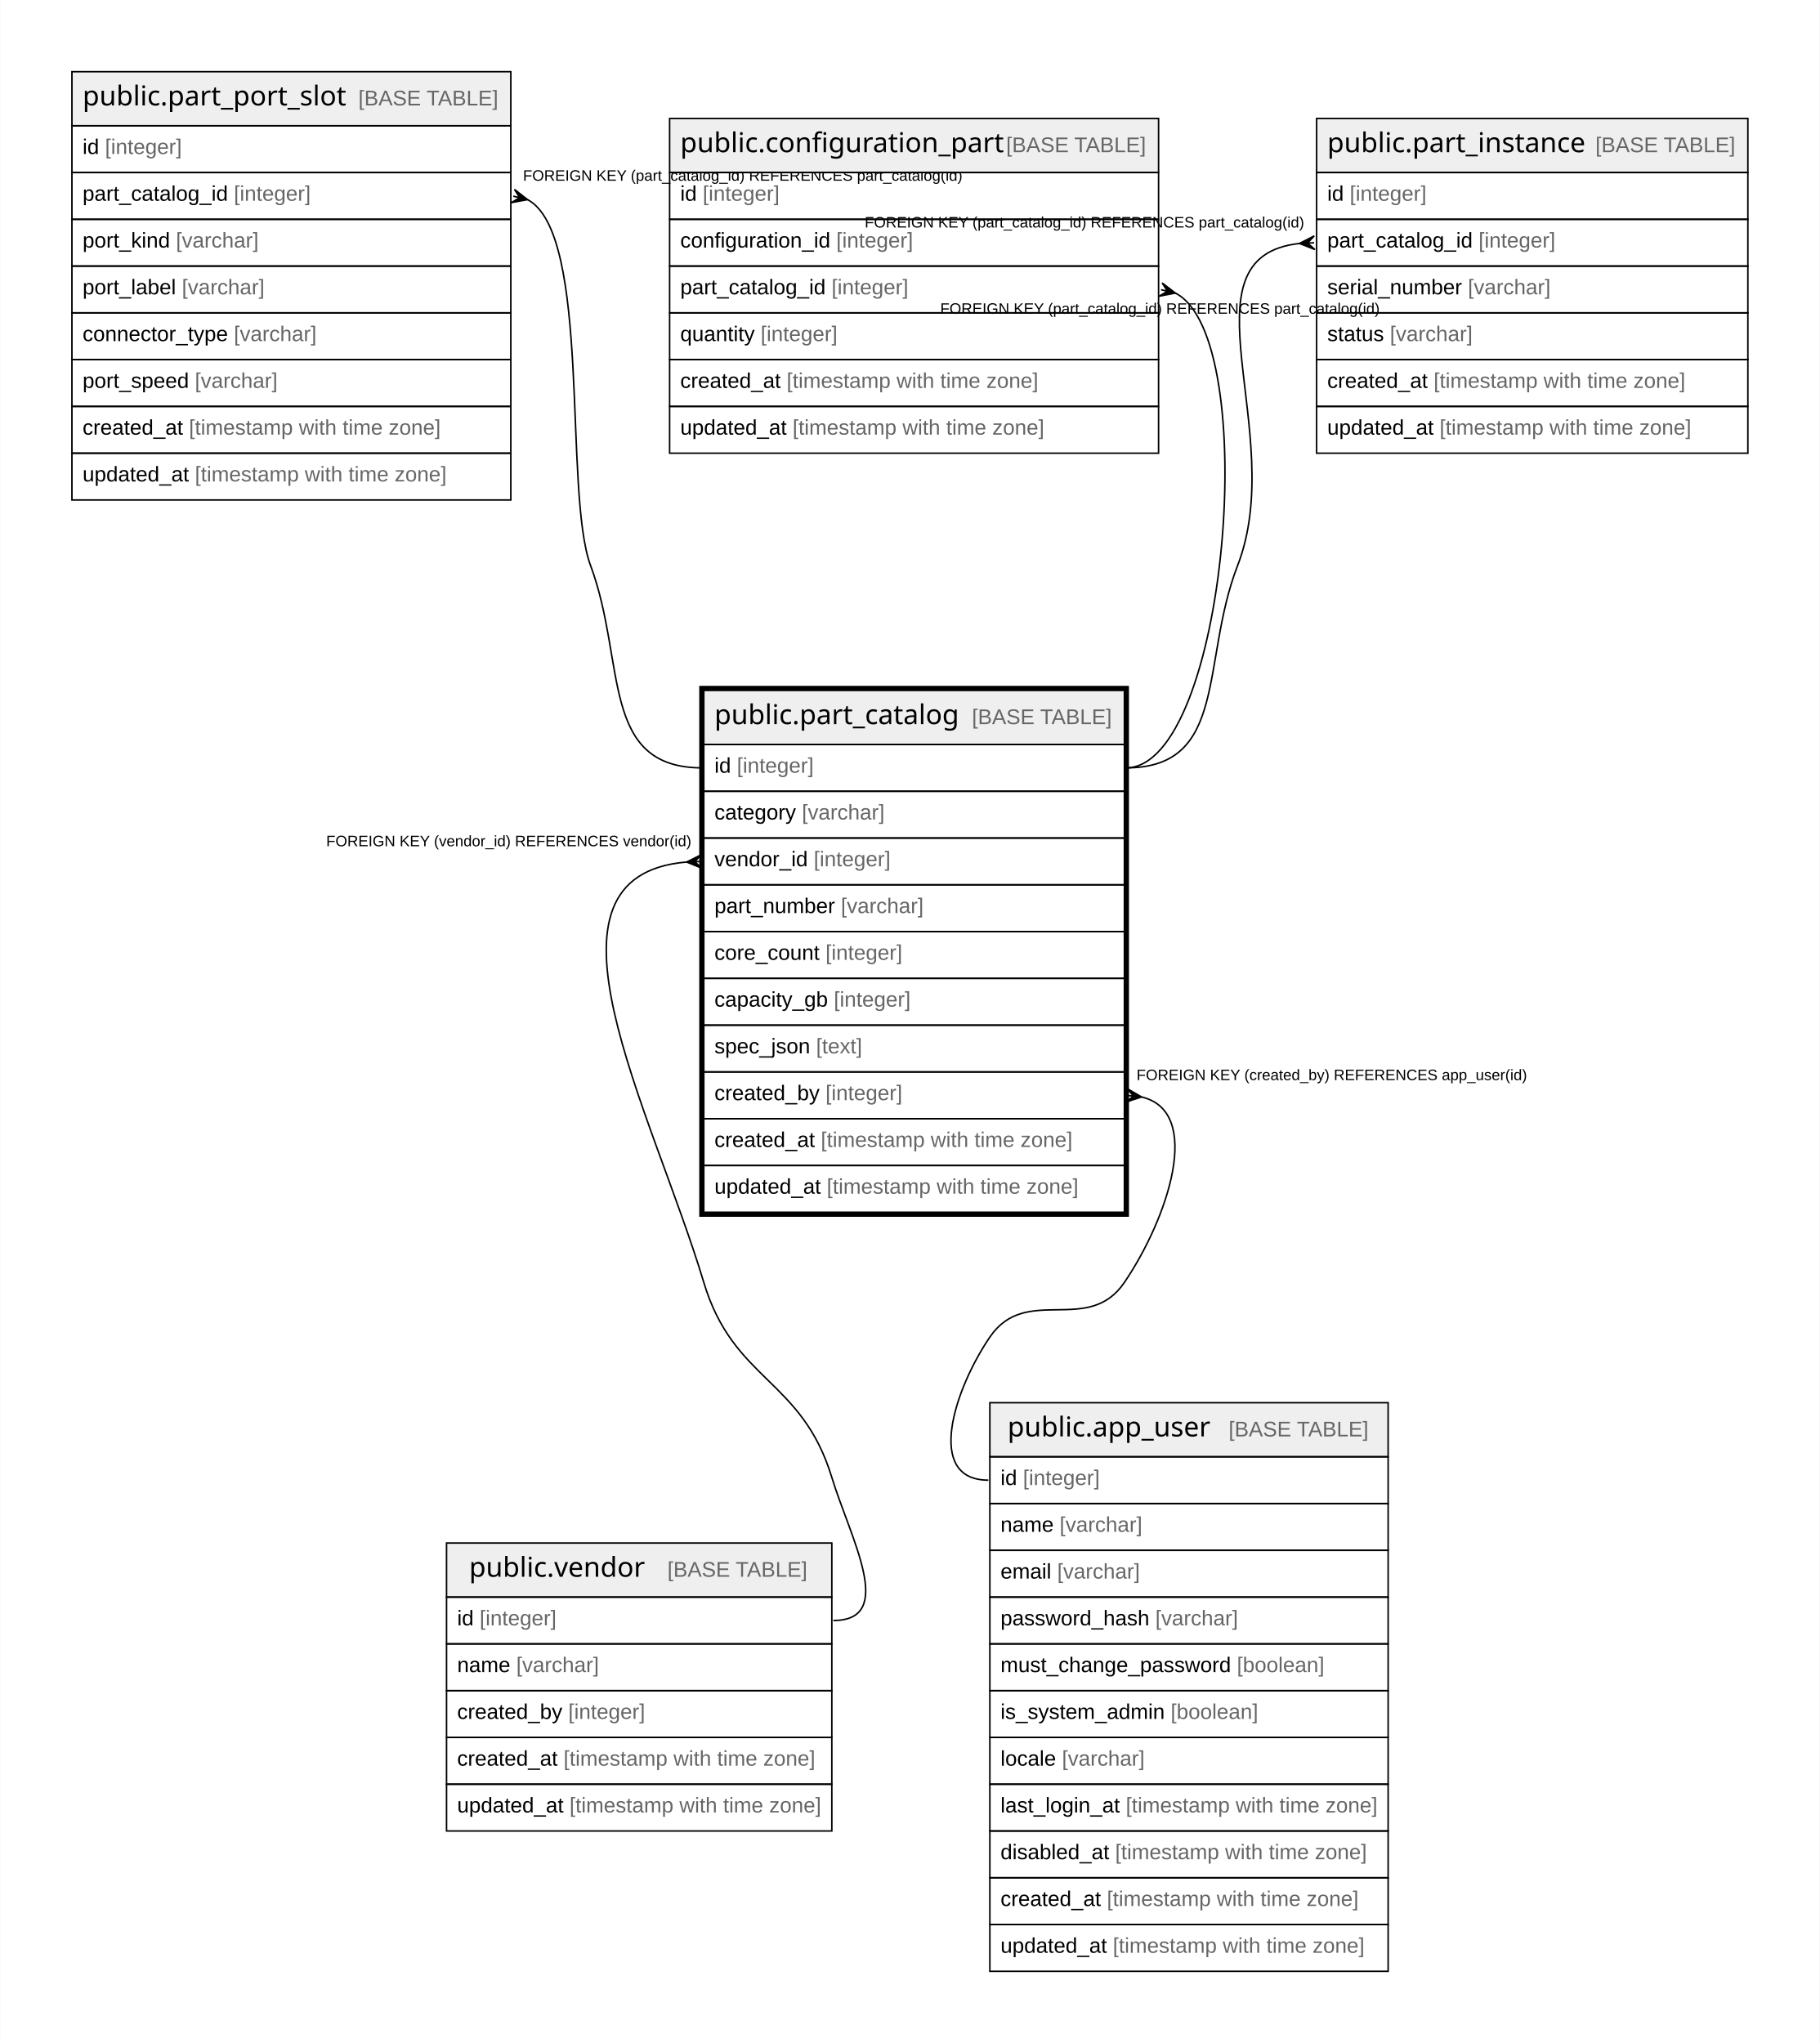
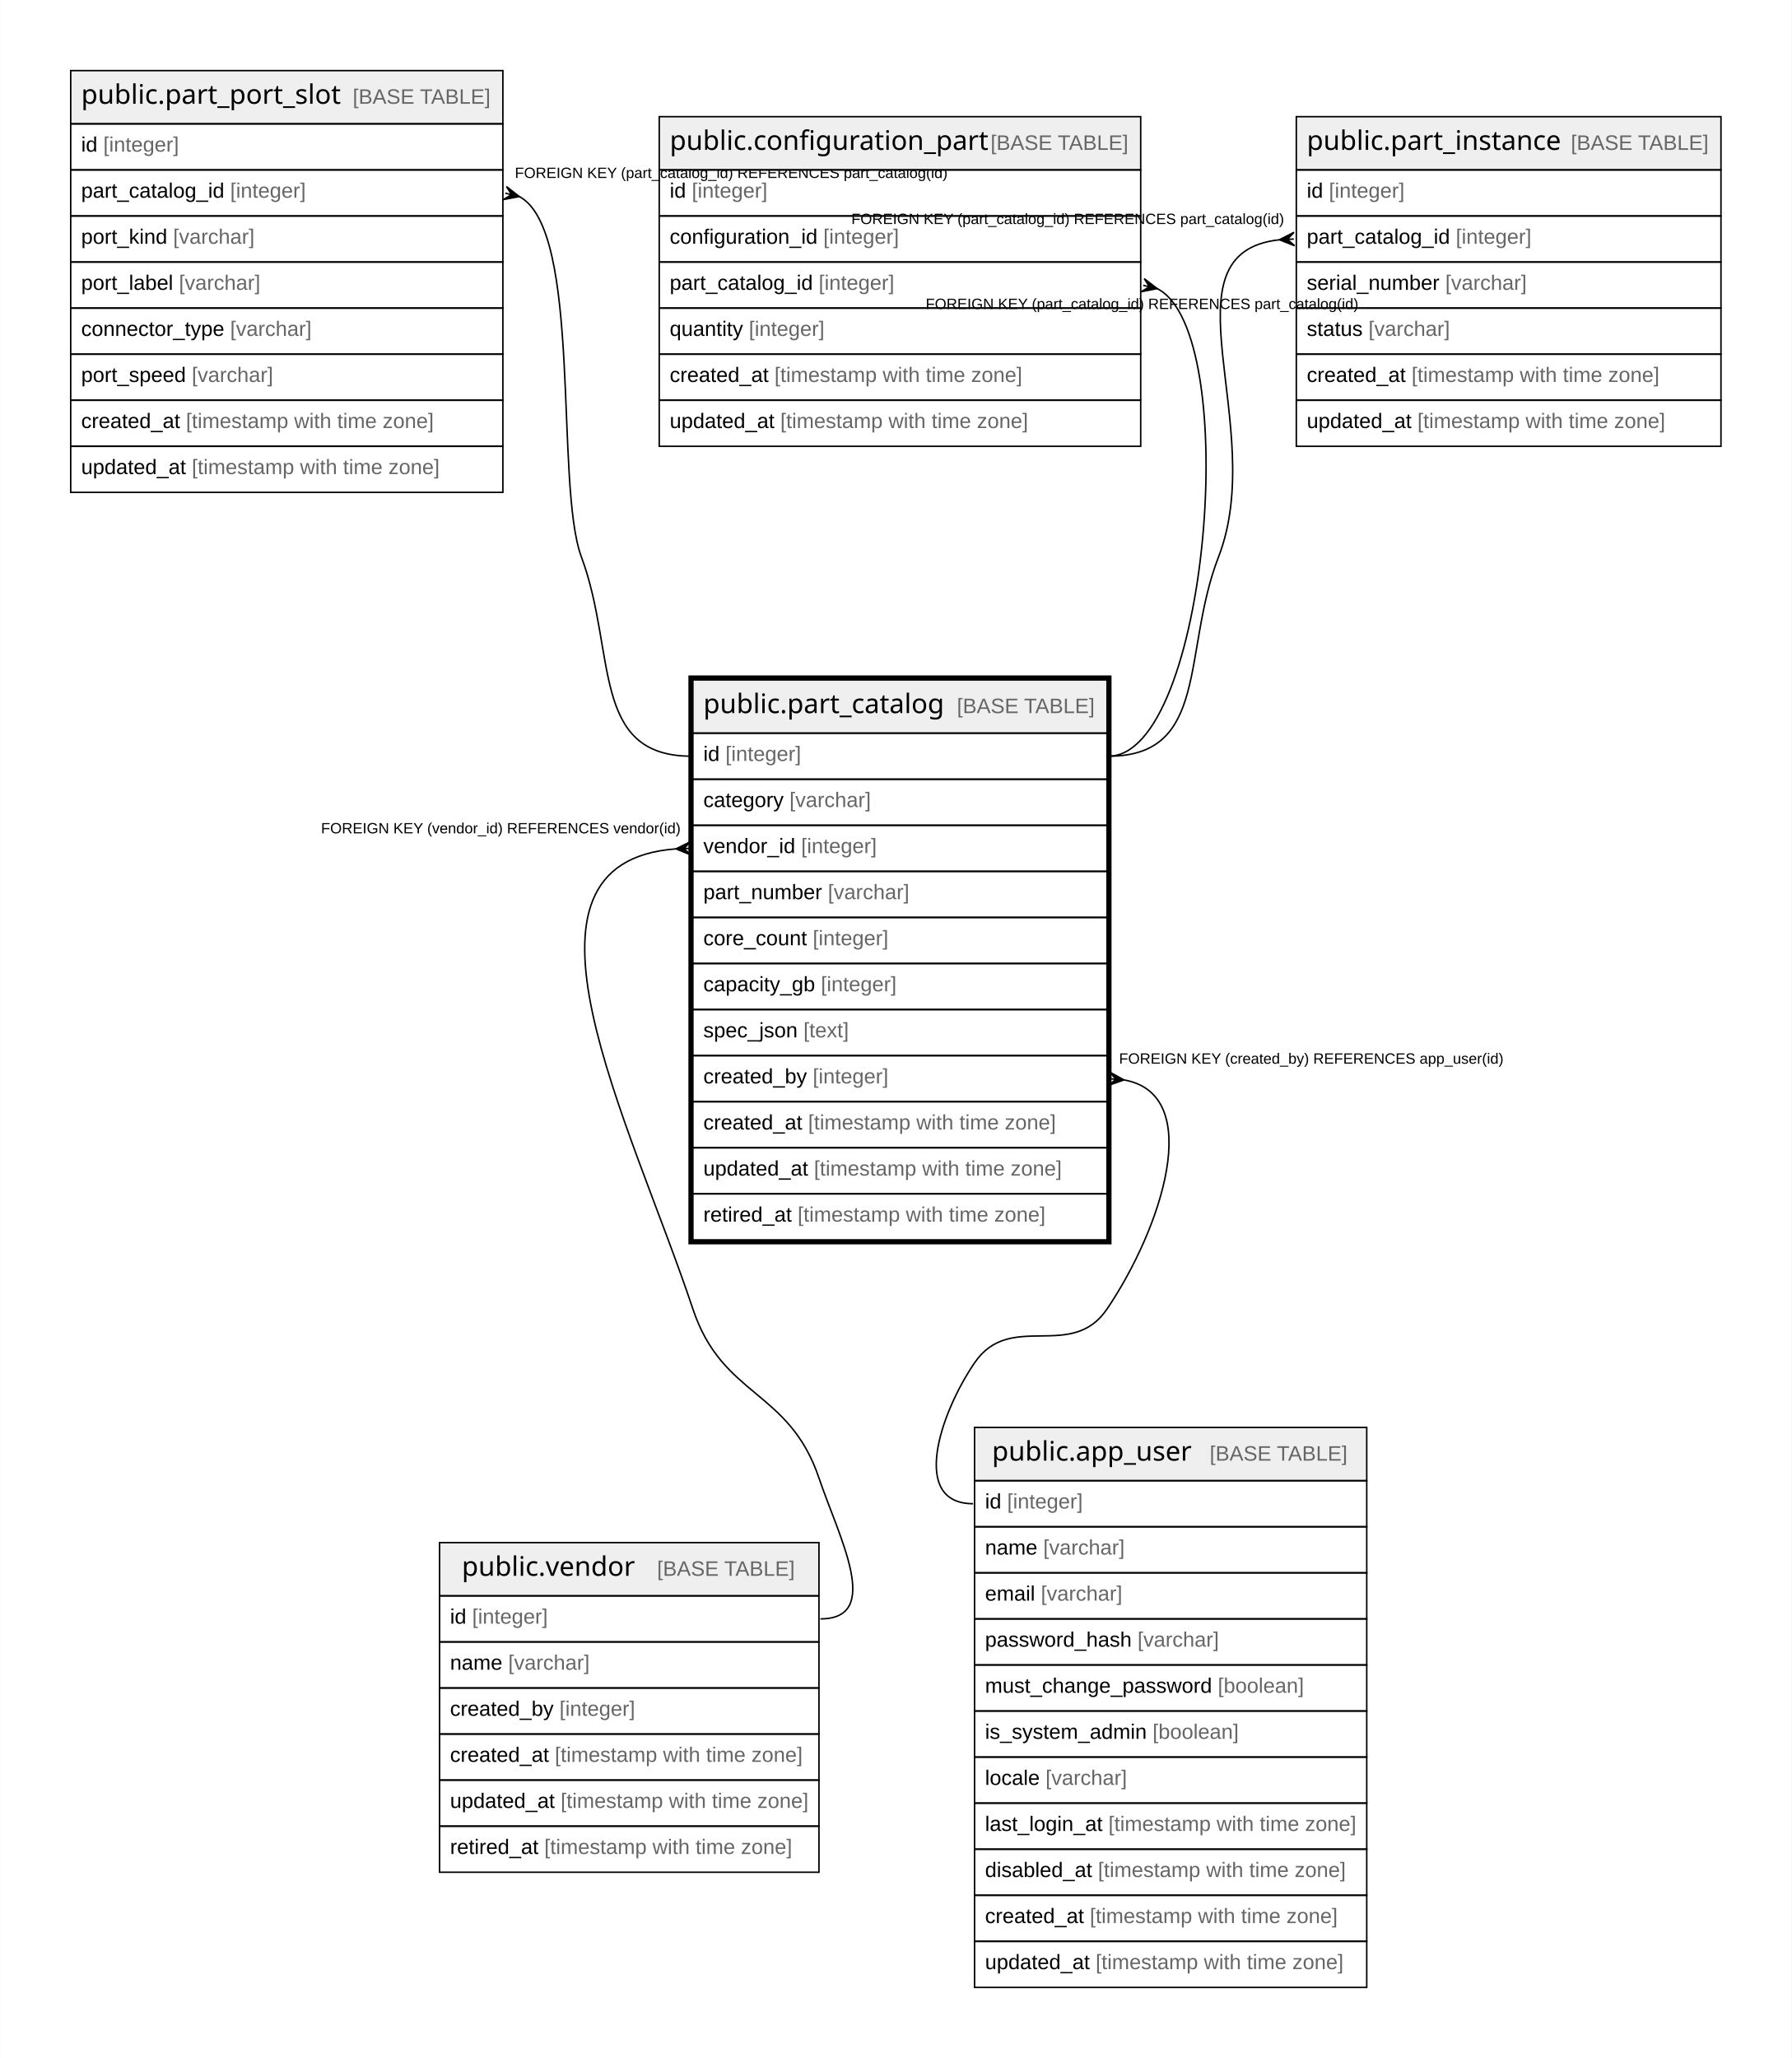
- <svg xmlns="http://www.w3.org/2000/svg" width="1198pt" height="1345pt" viewBox="0.00 0.00 1197.85 1345.20">
-   <g id="graph0" class="graph" transform="scale(1 1) rotate(0) translate(4 1341.2)">
-     <polygon fill="white" stroke="none" points="-4,4 -4,-1341.2 1193.85,-1341.2 1193.85,4 -4,4" />
+ <svg xmlns="http://www.w3.org/2000/svg" width="1198pt" height="1376pt" viewBox="0.00 0.00 1197.85 1376.00">
+   <g id="graph0" class="graph" transform="scale(1 1) rotate(0) translate(4 1372)">
+     <polygon fill="white" stroke="none" points="-4,4 -4,-1372 1193.85,-1372 1193.85,4 -4,4" />
    <g id="node1" class="node">
-       <polygon fill="#efefef" stroke="none" points="459.22,-851 459.22,-886.6 736.15,-886.6 736.15,-851 459.22,-851" />
-       <polygon fill="none" stroke="black" points="459.22,-851 459.22,-886.6 736.15,-886.6 736.15,-851 459.22,-851" />
-       <text text-anchor="start" x="466.22" y="-864.4" font-family="Arial Bold" font-size="18.00">public.part_catalog</text>
-       <text text-anchor="start" x="604.66" y="-864.4" font-family="Arial" font-size="14.00">    </text>
-       <text text-anchor="start" x="635.78" y="-864.4" font-family="Arial" font-size="14.00" fill="#666666">[BASE TABLE]</text>
+       <polygon fill="#efefef" stroke="none" points="459.22,-881.8 459.22,-917.4 736.15,-917.4 736.15,-881.8 459.22,-881.8" />
+       <polygon fill="none" stroke="black" points="459.22,-881.8 459.22,-917.4 736.15,-917.4 736.15,-881.8 459.22,-881.8" />
+       <text text-anchor="start" x="466.22" y="-895.2" font-family="Arial Bold" font-size="18.00">public.part_catalog</text>
+       <text text-anchor="start" x="604.66" y="-895.2" font-family="Arial" font-size="14.00">    </text>
+       <text text-anchor="start" x="635.78" y="-895.2" font-family="Arial" font-size="14.00" fill="#666666">[BASE TABLE]</text>
+       <polygon fill="none" stroke="black" points="459.22,-851 459.22,-881.8 736.15,-881.8 736.15,-851 459.22,-851" />
+       <text text-anchor="start" x="466.22" y="-863.2" font-family="Arial" font-size="14.00">id </text>
+       <text text-anchor="start" x="481" y="-863.2" font-family="Arial" font-size="14.00" fill="#666666">[integer]</text>
      <polygon fill="none" stroke="black" points="459.22,-820.2 459.22,-851 736.15,-851 736.15,-820.2 459.22,-820.2" />
-       <text text-anchor="start" x="466.22" y="-832.4" font-family="Arial" font-size="14.00">id </text>
-       <text text-anchor="start" x="481" y="-832.4" font-family="Arial" font-size="14.00" fill="#666666">[integer]</text>
+       <text text-anchor="start" x="466.22" y="-832.4" font-family="Arial" font-size="14.00">category </text>
+       <text text-anchor="start" x="523.8" y="-832.4" font-family="Arial" font-size="14.00" fill="#666666">[varchar]</text>
      <polygon fill="none" stroke="black" points="459.22,-789.4 459.22,-820.2 736.15,-820.2 736.15,-789.4 459.22,-789.4" />
-       <text text-anchor="start" x="466.22" y="-801.6" font-family="Arial" font-size="14.00">category </text>
-       <text text-anchor="start" x="523.8" y="-801.6" font-family="Arial" font-size="14.00" fill="#666666">[varchar]</text>
+       <text text-anchor="start" x="466.22" y="-801.6" font-family="Arial" font-size="14.00">vendor_id </text>
+       <text text-anchor="start" x="531.6" y="-801.6" font-family="Arial" font-size="14.00" fill="#666666">[integer]</text>
      <polygon fill="none" stroke="black" points="459.22,-758.6 459.22,-789.4 736.15,-789.4 736.15,-758.6 459.22,-758.6" />
-       <text text-anchor="start" x="466.22" y="-770.8" font-family="Arial" font-size="14.00">vendor_id </text>
-       <text text-anchor="start" x="531.6" y="-770.8" font-family="Arial" font-size="14.00" fill="#666666">[integer]</text>
+       <text text-anchor="start" x="466.22" y="-770.8" font-family="Arial" font-size="14.00">part_number </text>
+       <text text-anchor="start" x="549.48" y="-770.8" font-family="Arial" font-size="14.00" fill="#666666">[varchar]</text>
      <polygon fill="none" stroke="black" points="459.22,-727.8 459.22,-758.6 736.15,-758.6 736.15,-727.8 459.22,-727.8" />
-       <text text-anchor="start" x="466.22" y="-740" font-family="Arial" font-size="14.00">part_number </text>
-       <text text-anchor="start" x="549.48" y="-740" font-family="Arial" font-size="14.00" fill="#666666">[varchar]</text>
+       <text text-anchor="start" x="466.22" y="-740" font-family="Arial" font-size="14.00">core_count </text>
+       <text text-anchor="start" x="539.37" y="-740" font-family="Arial" font-size="14.00" fill="#666666">[integer]</text>
      <polygon fill="none" stroke="black" points="459.22,-697 459.22,-727.8 736.15,-727.8 736.15,-697 459.22,-697" />
-       <text text-anchor="start" x="466.22" y="-709.2" font-family="Arial" font-size="14.00">core_count </text>
-       <text text-anchor="start" x="539.37" y="-709.2" font-family="Arial" font-size="14.00" fill="#666666">[integer]</text>
+       <text text-anchor="start" x="466.22" y="-709.2" font-family="Arial" font-size="14.00">capacity_gb </text>
+       <text text-anchor="start" x="544.82" y="-709.2" font-family="Arial" font-size="14.00" fill="#666666">[integer]</text>
      <polygon fill="none" stroke="black" points="459.22,-666.2 459.22,-697 736.15,-697 736.15,-666.2 459.22,-666.2" />
-       <text text-anchor="start" x="466.22" y="-678.4" font-family="Arial" font-size="14.00">capacity_gb </text>
-       <text text-anchor="start" x="544.82" y="-678.4" font-family="Arial" font-size="14.00" fill="#666666">[integer]</text>
+       <text text-anchor="start" x="466.22" y="-678.4" font-family="Arial" font-size="14.00">spec_json </text>
+       <text text-anchor="start" x="533.15" y="-678.4" font-family="Arial" font-size="14.00" fill="#666666">[text]</text>
      <polygon fill="none" stroke="black" points="459.22,-635.4 459.22,-666.2 736.15,-666.2 736.15,-635.4 459.22,-635.4" />
-       <text text-anchor="start" x="466.22" y="-647.6" font-family="Arial" font-size="14.00">spec_json </text>
-       <text text-anchor="start" x="533.15" y="-647.6" font-family="Arial" font-size="14.00" fill="#666666">[text]</text>
+       <text text-anchor="start" x="466.22" y="-647.6" font-family="Arial" font-size="14.00">created_by </text>
+       <text text-anchor="start" x="539.37" y="-647.6" font-family="Arial" font-size="14.00" fill="#666666">[integer]</text>
      <polygon fill="none" stroke="black" points="459.22,-604.6 459.22,-635.4 736.15,-635.4 736.15,-604.6 459.22,-604.6" />
-       <text text-anchor="start" x="466.22" y="-616.8" font-family="Arial" font-size="14.00">created_by </text>
-       <text text-anchor="start" x="539.37" y="-616.8" font-family="Arial" font-size="14.00" fill="#666666">[integer]</text>
+       <text text-anchor="start" x="466.22" y="-616.8" font-family="Arial" font-size="14.00">created_at </text>
+       <text text-anchor="start" x="536.26" y="-616.8" font-family="Arial" font-size="14.00" fill="#666666">[timestamp with time zone]</text>
      <polygon fill="none" stroke="black" points="459.22,-573.8 459.22,-604.6 736.15,-604.6 736.15,-573.8 459.22,-573.8" />
-       <text text-anchor="start" x="466.22" y="-586" font-family="Arial" font-size="14.00">created_at </text>
-       <text text-anchor="start" x="536.26" y="-586" font-family="Arial" font-size="14.00" fill="#666666">[timestamp with time zone]</text>
+       <text text-anchor="start" x="466.22" y="-586" font-family="Arial" font-size="14.00">updated_at </text>
+       <text text-anchor="start" x="540.17" y="-586" font-family="Arial" font-size="14.00" fill="#666666">[timestamp with time zone]</text>
      <polygon fill="none" stroke="black" points="459.22,-543 459.22,-573.8 736.15,-573.8 736.15,-543 459.22,-543" />
-       <text text-anchor="start" x="466.22" y="-555.2" font-family="Arial" font-size="14.00">updated_at </text>
-       <text text-anchor="start" x="540.17" y="-555.2" font-family="Arial" font-size="14.00" fill="#666666">[timestamp with time zone]</text>
-       <polygon fill="none" stroke="black" stroke-width="3" points="457.72,-541.5 457.72,-888.1 737.65,-888.1 737.65,-541.5 457.72,-541.5" />
+       <text text-anchor="start" x="466.22" y="-555.2" font-family="Arial" font-size="14.00">retired_at </text>
+       <text text-anchor="start" x="529.25" y="-555.2" font-family="Arial" font-size="14.00" fill="#666666">[timestamp with time zone]</text>
+       <polygon fill="none" stroke="black" stroke-width="3" points="457.72,-541.5 457.72,-918.9 737.65,-918.9 737.65,-541.5 457.72,-541.5" />
    </g>
    <g id="node5" class="node">
-       <polygon fill="#efefef" stroke="none" points="289.84,-289.6 289.84,-325.2 543.52,-325.2 543.52,-289.6 289.84,-289.6" />
-       <polygon fill="none" stroke="black" points="289.84,-289.6 289.84,-325.2 543.52,-325.2 543.52,-289.6 289.84,-289.6" />
-       <text text-anchor="start" x="304.7" y="-303" font-family="Arial Bold" font-size="18.00">public.vendor</text>
-       <text text-anchor="start" x="404.18" y="-303" font-family="Arial" font-size="14.00">    </text>
-       <text text-anchor="start" x="435.29" y="-303" font-family="Arial" font-size="14.00" fill="#666666">[BASE TABLE]</text>
-       <polygon fill="none" stroke="black" points="289.84,-258.8 289.84,-289.6 543.52,-289.6 543.52,-258.8 289.84,-258.8" />
-       <text text-anchor="start" x="296.84" y="-271" font-family="Arial" font-size="14.00">id </text>
-       <text text-anchor="start" x="311.63" y="-271" font-family="Arial" font-size="14.00" fill="#666666">[integer]</text>
-       <polygon fill="none" stroke="black" points="289.84,-228 289.84,-258.8 543.52,-258.8 543.52,-228 289.84,-228" />
-       <text text-anchor="start" x="296.84" y="-240.2" font-family="Arial" font-size="14.00">name </text>
-       <text text-anchor="start" x="335.75" y="-240.2" font-family="Arial" font-size="14.00" fill="#666666">[varchar]</text>
-       <polygon fill="none" stroke="black" points="289.84,-197.2 289.84,-228 543.52,-228 543.52,-197.2 289.84,-197.2" />
-       <text text-anchor="start" x="296.84" y="-209.4" font-family="Arial" font-size="14.00">created_by </text>
-       <text text-anchor="start" x="370" y="-209.4" font-family="Arial" font-size="14.00" fill="#666666">[integer]</text>
-       <polygon fill="none" stroke="black" points="289.84,-166.4 289.84,-197.2 543.52,-197.2 543.52,-166.4 289.84,-166.4" />
-       <text text-anchor="start" x="296.84" y="-178.6" font-family="Arial" font-size="14.00">created_at </text>
-       <text text-anchor="start" x="366.89" y="-178.6" font-family="Arial" font-size="14.00" fill="#666666">[timestamp with time zone]</text>
-       <polygon fill="none" stroke="black" points="289.84,-135.6 289.84,-166.4 543.52,-166.4 543.52,-135.6 289.84,-135.6" />
-       <text text-anchor="start" x="296.84" y="-147.8" font-family="Arial" font-size="14.00">updated_at </text>
-       <text text-anchor="start" x="370.8" y="-147.8" font-family="Arial" font-size="14.00" fill="#666666">[timestamp with time zone]</text>
+       <polygon fill="#efefef" stroke="none" points="289.84,-305 289.84,-340.6 543.52,-340.6 543.52,-305 289.84,-305" />
+       <polygon fill="none" stroke="black" points="289.84,-305 289.84,-340.6 543.52,-340.6 543.52,-305 289.84,-305" />
+       <text text-anchor="start" x="304.7" y="-318.4" font-family="Arial Bold" font-size="18.00">public.vendor</text>
+       <text text-anchor="start" x="404.18" y="-318.4" font-family="Arial" font-size="14.00">    </text>
+       <text text-anchor="start" x="435.29" y="-318.4" font-family="Arial" font-size="14.00" fill="#666666">[BASE TABLE]</text>
+       <polygon fill="none" stroke="black" points="289.84,-274.2 289.84,-305 543.52,-305 543.52,-274.2 289.84,-274.2" />
+       <text text-anchor="start" x="296.84" y="-286.4" font-family="Arial" font-size="14.00">id </text>
+       <text text-anchor="start" x="311.63" y="-286.4" font-family="Arial" font-size="14.00" fill="#666666">[integer]</text>
+       <polygon fill="none" stroke="black" points="289.84,-243.4 289.84,-274.2 543.52,-274.2 543.52,-243.4 289.84,-243.4" />
+       <text text-anchor="start" x="296.84" y="-255.6" font-family="Arial" font-size="14.00">name </text>
+       <text text-anchor="start" x="335.75" y="-255.6" font-family="Arial" font-size="14.00" fill="#666666">[varchar]</text>
+       <polygon fill="none" stroke="black" points="289.84,-212.6 289.84,-243.4 543.52,-243.4 543.52,-212.6 289.84,-212.6" />
+       <text text-anchor="start" x="296.84" y="-224.8" font-family="Arial" font-size="14.00">created_by </text>
+       <text text-anchor="start" x="370" y="-224.8" font-family="Arial" font-size="14.00" fill="#666666">[integer]</text>
+       <polygon fill="none" stroke="black" points="289.84,-181.8 289.84,-212.6 543.52,-212.6 543.52,-181.8 289.84,-181.8" />
+       <text text-anchor="start" x="296.84" y="-194" font-family="Arial" font-size="14.00">created_at </text>
+       <text text-anchor="start" x="366.89" y="-194" font-family="Arial" font-size="14.00" fill="#666666">[timestamp with time zone]</text>
+       <polygon fill="none" stroke="black" points="289.84,-151 289.84,-181.8 543.52,-181.8 543.52,-151 289.84,-151" />
+       <text text-anchor="start" x="296.84" y="-163.2" font-family="Arial" font-size="14.00">updated_at </text>
+       <text text-anchor="start" x="370.8" y="-163.2" font-family="Arial" font-size="14.00" fill="#666666">[timestamp with time zone]</text>
+       <polygon fill="none" stroke="black" points="289.84,-120.2 289.84,-151 543.52,-151 543.52,-120.2 289.84,-120.2" />
+       <text text-anchor="start" x="296.84" y="-132.4" font-family="Arial" font-size="14.00">retired_at </text>
+       <text text-anchor="start" x="359.88" y="-132.4" font-family="Arial" font-size="14.00" fill="#666666">[timestamp with time zone]</text>
    </g>
    <g id="edge4" class="edge">
-       <path fill="none" stroke="black" d="M447.93,-773.6C340.17,-764.71 424.75,-611.32 459.22,-496.8 478.89,-431.43 523.62,-433.7 543.52,-368.4 555.73,-328.35 586.39,-274.2 544.52,-274.2" />
-       <polygon fill="black" stroke="black" points="447.89,-773.59 457.7,-778.48 453.22,-773.8 457.55,-773.97 457.55,-773.97 457.55,-773.97 453.22,-773.8 458.06,-769.49 447.89,-773.59" />
-       <text text-anchor="start" x="210.59" y="-784" font-family="Arial" font-size="10.00">FOREIGN KEY (vendor_id) REFERENCES vendor(id)</text>
+       <path fill="none" stroke="black" d="M447.87,-804.43C326.28,-795.44 417.02,-623.23 459.22,-496.8 479.05,-437.36 523.47,-443.16 543.52,-383.8 556.93,-344.13 586.39,-289.6 544.52,-289.6" />
+       <polygon fill="black" stroke="black" points="447.89,-804.43 457.72,-809.29 453.22,-804.62 457.55,-804.78 457.55,-804.78 457.55,-804.78 453.22,-804.62 458.04,-800.29 447.89,-804.43" />
+       <text text-anchor="start" x="210.59" y="-814.8" font-family="Arial" font-size="10.00">FOREIGN KEY (vendor_id) REFERENCES vendor(id)</text>
    </g>
    <g id="node6" class="node">
      <polygon fill="#efefef" stroke="none" points="647.57,-382 647.57,-417.6 909.8,-417.6 909.8,-382 647.57,-382" />
      <polygon fill="none" stroke="black" points="647.57,-382 647.57,-417.6 909.8,-417.6 909.8,-382 647.57,-382" />
      <text text-anchor="start" x="659.2" y="-395.4" font-family="Arial Bold" font-size="18.00">public.app_user</text>
      <text text-anchor="start" x="773.67" y="-395.4" font-family="Arial" font-size="14.00">    </text>
      <text text-anchor="start" x="804.79" y="-395.4" font-family="Arial" font-size="14.00" fill="#666666">[BASE TABLE]</text>
      <polygon fill="none" stroke="black" points="647.57,-351.2 647.57,-382 909.8,-382 909.8,-351.2 647.57,-351.2" />
      <text text-anchor="start" x="654.57" y="-363.4" font-family="Arial" font-size="14.00">id </text>
      <text text-anchor="start" x="669.36" y="-363.4" font-family="Arial" font-size="14.00" fill="#666666">[integer]</text>
      <polygon fill="none" stroke="black" points="647.57,-320.4 647.57,-351.2 909.8,-351.2 909.8,-320.4 647.57,-320.4" />
      <text text-anchor="start" x="654.57" y="-332.6" font-family="Arial" font-size="14.00">name </text>
      <text text-anchor="start" x="693.48" y="-332.6" font-family="Arial" font-size="14.00" fill="#666666">[varchar]</text>
      <polygon fill="none" stroke="black" points="647.57,-289.6 647.57,-320.4 909.8,-320.4 909.8,-289.6 647.57,-289.6" />
      <text text-anchor="start" x="654.57" y="-301.8" font-family="Arial" font-size="14.00">email </text>
      <text text-anchor="start" x="691.91" y="-301.8" font-family="Arial" font-size="14.00" fill="#666666">[varchar]</text>
      <polygon fill="none" stroke="black" points="647.57,-258.8 647.57,-289.6 909.8,-289.6 909.8,-258.8 647.57,-258.8" />
      <text text-anchor="start" x="654.57" y="-271" font-family="Arial" font-size="14.00">password_hash </text>
      <text text-anchor="start" x="756.52" y="-271" font-family="Arial" font-size="14.00" fill="#666666">[varchar]</text>
      <polygon fill="none" stroke="black" points="647.57,-228 647.57,-258.8 909.8,-258.8 909.8,-228 647.57,-228" />
      <text text-anchor="start" x="654.57" y="-240.2" font-family="Arial" font-size="14.00">must_change_password </text>
      <text text-anchor="start" x="810.22" y="-240.2" font-family="Arial" font-size="14.00" fill="#666666">[boolean]</text>
      <polygon fill="none" stroke="black" points="647.57,-197.2 647.57,-228 909.8,-228 909.8,-197.2 647.57,-197.2" />
      <text text-anchor="start" x="654.57" y="-209.4" font-family="Arial" font-size="14.00">is_system_admin </text>
      <text text-anchor="start" x="766.61" y="-209.4" font-family="Arial" font-size="14.00" fill="#666666">[boolean]</text>
      <polygon fill="none" stroke="black" points="647.57,-166.4 647.57,-197.2 909.8,-197.2 909.8,-166.4 647.57,-166.4" />
      <text text-anchor="start" x="654.57" y="-178.6" font-family="Arial" font-size="14.00">locale </text>
      <text text-anchor="start" x="695.04" y="-178.6" font-family="Arial" font-size="14.00" fill="#666666">[varchar]</text>
      <polygon fill="none" stroke="black" points="647.57,-135.6 647.57,-166.4 909.8,-166.4 909.8,-135.6 647.57,-135.6" />
      <text text-anchor="start" x="654.57" y="-147.8" font-family="Arial" font-size="14.00">last_login_at </text>
      <text text-anchor="start" x="737.07" y="-147.8" font-family="Arial" font-size="14.00" fill="#666666">[timestamp with time zone]</text>
      <polygon fill="none" stroke="black" points="647.57,-104.8 647.57,-135.6 909.8,-135.6 909.8,-104.8 647.57,-104.8" />
      <text text-anchor="start" x="654.57" y="-117" font-family="Arial" font-size="14.00">disabled_at </text>
      <text text-anchor="start" x="730.07" y="-117" font-family="Arial" font-size="14.00" fill="#666666">[timestamp with time zone]</text>
      <polygon fill="none" stroke="black" points="647.57,-74 647.57,-104.8 909.8,-104.8 909.8,-74 647.57,-74" />
      <text text-anchor="start" x="654.57" y="-86.2" font-family="Arial" font-size="14.00">created_at </text>
      <text text-anchor="start" x="724.62" y="-86.2" font-family="Arial" font-size="14.00" fill="#666666">[timestamp with time zone]</text>
      <polygon fill="none" stroke="black" points="647.57,-43.2 647.57,-74 909.8,-74 909.8,-43.2 647.57,-43.2" />
      <text text-anchor="start" x="654.57" y="-55.4" font-family="Arial" font-size="14.00">updated_at </text>
      <text text-anchor="start" x="728.53" y="-55.4" font-family="Arial" font-size="14.00" fill="#666666">[timestamp with time zone]</text>
    </g>
    <g id="edge5" class="edge">
-       <path fill="none" stroke="black" d="M747.29,-618.94C788.46,-609.5 764.81,-539.01 736.15,-496.8 712.28,-461.64 671.48,-495.93 647.57,-460.8 624.01,-426.19 604.7,-366.6 646.57,-366.6" />
-       <polygon fill="black" stroke="black" points="747.43,-618.93 737.02,-615.49 742.12,-619.48 737.82,-619.93 737.82,-619.93 737.82,-619.93 742.12,-619.48 737.95,-624.44 747.43,-618.93" />
-       <text text-anchor="start" x="744.15" y="-630" font-family="Arial" font-size="10.00">FOREIGN KEY (created_by) REFERENCES app_user(id)</text>
+       <path fill="none" stroke="black" d="M747.5,-649.95C802.18,-640.27 772.45,-550.36 736.15,-496.8 712.31,-461.62 671.48,-495.93 647.57,-460.8 624.01,-426.19 604.7,-366.6 646.57,-366.6" />
+       <polygon fill="black" stroke="black" points="747.45,-649.95 737.12,-646.29 742.13,-650.39 737.82,-650.75 737.82,-650.75 737.82,-650.75 742.13,-650.39 737.85,-655.26 747.45,-649.95" />
+       <text text-anchor="start" x="744.15" y="-660.8" font-family="Arial" font-size="10.00">FOREIGN KEY (created_by) REFERENCES app_user(id)</text>
    </g>
    <g id="node2" class="node">
-       <polygon fill="#efefef" stroke="none" points="43.2,-1258.4 43.2,-1294 332.17,-1294 332.17,-1258.4 43.2,-1258.4" />
-       <polygon fill="none" stroke="black" points="43.2,-1258.4 43.2,-1294 332.17,-1294 332.17,-1258.4 43.2,-1258.4" />
-       <text text-anchor="start" x="50.2" y="-1271.8" font-family="Arial Bold" font-size="18.00">public.part_port_slot</text>
-       <text text-anchor="start" x="200.68" y="-1271.8" font-family="Arial" font-size="14.00">    </text>
-       <text text-anchor="start" x="231.79" y="-1271.8" font-family="Arial" font-size="14.00" fill="#666666">[BASE TABLE]</text>
+       <polygon fill="#efefef" stroke="none" points="43.2,-1289.2 43.2,-1324.8 332.17,-1324.8 332.17,-1289.2 43.2,-1289.2" />
+       <polygon fill="none" stroke="black" points="43.2,-1289.2 43.2,-1324.8 332.17,-1324.8 332.17,-1289.2 43.2,-1289.2" />
+       <text text-anchor="start" x="50.2" y="-1302.6" font-family="Arial Bold" font-size="18.00">public.part_port_slot</text>
+       <text text-anchor="start" x="200.68" y="-1302.6" font-family="Arial" font-size="14.00">    </text>
+       <text text-anchor="start" x="231.79" y="-1302.6" font-family="Arial" font-size="14.00" fill="#666666">[BASE TABLE]</text>
+       <polygon fill="none" stroke="black" points="43.2,-1258.4 43.2,-1289.2 332.17,-1289.2 332.17,-1258.4 43.2,-1258.4" />
+       <text text-anchor="start" x="50.2" y="-1270.6" font-family="Arial" font-size="14.00">id </text>
+       <text text-anchor="start" x="64.99" y="-1270.6" font-family="Arial" font-size="14.00" fill="#666666">[integer]</text>
      <polygon fill="none" stroke="black" points="43.2,-1227.6 43.2,-1258.4 332.17,-1258.4 332.17,-1227.6 43.2,-1227.6" />
-       <text text-anchor="start" x="50.2" y="-1239.8" font-family="Arial" font-size="14.00">id </text>
-       <text text-anchor="start" x="64.99" y="-1239.8" font-family="Arial" font-size="14.00" fill="#666666">[integer]</text>
+       <text text-anchor="start" x="50.2" y="-1239.8" font-family="Arial" font-size="14.00">part_catalog_id </text>
+       <text text-anchor="start" x="149.83" y="-1239.8" font-family="Arial" font-size="14.00" fill="#666666">[integer]</text>
      <polygon fill="none" stroke="black" points="43.2,-1196.8 43.2,-1227.6 332.17,-1227.6 332.17,-1196.8 43.2,-1196.8" />
-       <text text-anchor="start" x="50.2" y="-1209" font-family="Arial" font-size="14.00">part_catalog_id </text>
-       <text text-anchor="start" x="149.83" y="-1209" font-family="Arial" font-size="14.00" fill="#666666">[integer]</text>
+       <text text-anchor="start" x="50.2" y="-1209" font-family="Arial" font-size="14.00">port_kind </text>
+       <text text-anchor="start" x="111.68" y="-1209" font-family="Arial" font-size="14.00" fill="#666666">[varchar]</text>
      <polygon fill="none" stroke="black" points="43.2,-1166 43.2,-1196.8 332.17,-1196.8 332.17,-1166 43.2,-1166" />
-       <text text-anchor="start" x="50.2" y="-1178.2" font-family="Arial" font-size="14.00">port_kind </text>
-       <text text-anchor="start" x="111.68" y="-1178.2" font-family="Arial" font-size="14.00" fill="#666666">[varchar]</text>
+       <text text-anchor="start" x="50.2" y="-1178.2" font-family="Arial" font-size="14.00">port_label </text>
+       <text text-anchor="start" x="115.58" y="-1178.2" font-family="Arial" font-size="14.00" fill="#666666">[varchar]</text>
      <polygon fill="none" stroke="black" points="43.2,-1135.2 43.2,-1166 332.17,-1166 332.17,-1135.2 43.2,-1135.2" />
-       <text text-anchor="start" x="50.2" y="-1147.4" font-family="Arial" font-size="14.00">port_label </text>
-       <text text-anchor="start" x="115.58" y="-1147.4" font-family="Arial" font-size="14.00" fill="#666666">[varchar]</text>
+       <text text-anchor="start" x="50.2" y="-1147.4" font-family="Arial" font-size="14.00">connector_type </text>
+       <text text-anchor="start" x="149.82" y="-1147.4" font-family="Arial" font-size="14.00" fill="#666666">[varchar]</text>
      <polygon fill="none" stroke="black" points="43.2,-1104.4 43.2,-1135.2 332.17,-1135.2 332.17,-1104.4 43.2,-1104.4" />
-       <text text-anchor="start" x="50.2" y="-1116.6" font-family="Arial" font-size="14.00">connector_type </text>
-       <text text-anchor="start" x="149.82" y="-1116.6" font-family="Arial" font-size="14.00" fill="#666666">[varchar]</text>
+       <text text-anchor="start" x="50.2" y="-1116.6" font-family="Arial" font-size="14.00">port_speed </text>
+       <text text-anchor="start" x="124.14" y="-1116.6" font-family="Arial" font-size="14.00" fill="#666666">[varchar]</text>
      <polygon fill="none" stroke="black" points="43.2,-1073.6 43.2,-1104.4 332.17,-1104.4 332.17,-1073.6 43.2,-1073.6" />
-       <text text-anchor="start" x="50.2" y="-1085.8" font-family="Arial" font-size="14.00">port_speed </text>
-       <text text-anchor="start" x="124.14" y="-1085.8" font-family="Arial" font-size="14.00" fill="#666666">[varchar]</text>
+       <text text-anchor="start" x="50.2" y="-1085.8" font-family="Arial" font-size="14.00">created_at </text>
+       <text text-anchor="start" x="120.25" y="-1085.8" font-family="Arial" font-size="14.00" fill="#666666">[timestamp with time zone]</text>
      <polygon fill="none" stroke="black" points="43.2,-1042.8 43.2,-1073.6 332.17,-1073.6 332.17,-1042.8 43.2,-1042.8" />
-       <text text-anchor="start" x="50.2" y="-1055" font-family="Arial" font-size="14.00">created_at </text>
-       <text text-anchor="start" x="120.25" y="-1055" font-family="Arial" font-size="14.00" fill="#666666">[timestamp with time zone]</text>
-       <polygon fill="none" stroke="black" points="43.2,-1012 43.2,-1042.8 332.17,-1042.8 332.17,-1012 43.2,-1012" />
-       <text text-anchor="start" x="50.2" y="-1024.2" font-family="Arial" font-size="14.00">updated_at </text>
-       <text text-anchor="start" x="124.16" y="-1024.2" font-family="Arial" font-size="14.00" fill="#666666">[timestamp with time zone]</text>
+       <text text-anchor="start" x="50.2" y="-1055" font-family="Arial" font-size="14.00">updated_at </text>
+       <text text-anchor="start" x="124.16" y="-1055" font-family="Arial" font-size="14.00" fill="#666666">[timestamp with time zone]</text>
    </g>
    <g id="edge1" class="edge">
-       <path fill="none" stroke="black" d="M343.18,-1209.76C385.58,-1187.37 366.67,-1017.17 384.68,-968.8 408.28,-905.43 390.59,-835.6 458.22,-835.6" />
-       <polygon fill="black" stroke="black" points="343.21,-1209.76 332.43,-1207.75 338.02,-1211.02 333.82,-1212.04 333.82,-1212.04 333.82,-1212.04 338.02,-1211.02 334.56,-1216.49 343.21,-1209.76" />
-       <text text-anchor="start" x="340.17" y="-1222.2" font-family="Arial" font-size="10.00">FOREIGN KEY (part_catalog_id) REFERENCES part_catalog(id)</text>
+       <path fill="none" stroke="black" d="M343.18,-1240.56C385.58,-1218.17 366.67,-1047.97 384.68,-999.6 408.28,-936.23 390.59,-866.4 458.22,-866.4" />
+       <polygon fill="black" stroke="black" points="343.21,-1240.56 332.43,-1238.55 338.02,-1241.82 333.82,-1242.84 333.82,-1242.84 333.82,-1242.84 338.02,-1241.82 334.56,-1247.29 343.21,-1240.56" />
+       <text text-anchor="start" x="340.17" y="-1253" font-family="Arial" font-size="10.00">FOREIGN KEY (part_catalog_id) REFERENCES part_catalog(id)</text>
    </g>
    <g id="node3" class="node">
-       <polygon fill="#efefef" stroke="none" points="436.72,-1227.6 436.72,-1263.2 758.65,-1263.2 758.65,-1227.6 436.72,-1227.6" />
-       <polygon fill="none" stroke="black" points="436.72,-1227.6 436.72,-1263.2 758.65,-1263.2 758.65,-1227.6 436.72,-1227.6" />
-       <text text-anchor="start" x="443.72" y="-1241" font-family="Arial Bold" font-size="18.00">public.configuration_part</text>
-       <text text-anchor="start" x="627.16" y="-1241" font-family="Arial" font-size="14.00">    </text>
-       <text text-anchor="start" x="658.28" y="-1241" font-family="Arial" font-size="14.00" fill="#666666">[BASE TABLE]</text>
+       <polygon fill="#efefef" stroke="none" points="436.72,-1258.4 436.72,-1294 758.65,-1294 758.65,-1258.4 436.72,-1258.4" />
+       <polygon fill="none" stroke="black" points="436.72,-1258.4 436.72,-1294 758.65,-1294 758.65,-1258.4 436.72,-1258.4" />
+       <text text-anchor="start" x="443.72" y="-1271.8" font-family="Arial Bold" font-size="18.00">public.configuration_part</text>
+       <text text-anchor="start" x="627.16" y="-1271.8" font-family="Arial" font-size="14.00">    </text>
+       <text text-anchor="start" x="658.28" y="-1271.8" font-family="Arial" font-size="14.00" fill="#666666">[BASE TABLE]</text>
+       <polygon fill="none" stroke="black" points="436.72,-1227.6 436.72,-1258.4 758.65,-1258.4 758.65,-1227.6 436.72,-1227.6" />
+       <text text-anchor="start" x="443.72" y="-1239.8" font-family="Arial" font-size="14.00">id </text>
+       <text text-anchor="start" x="458.5" y="-1239.8" font-family="Arial" font-size="14.00" fill="#666666">[integer]</text>
      <polygon fill="none" stroke="black" points="436.72,-1196.8 436.72,-1227.6 758.65,-1227.6 758.65,-1196.8 436.72,-1196.8" />
-       <text text-anchor="start" x="443.72" y="-1209" font-family="Arial" font-size="14.00">id </text>
-       <text text-anchor="start" x="458.5" y="-1209" font-family="Arial" font-size="14.00" fill="#666666">[integer]</text>
+       <text text-anchor="start" x="443.72" y="-1209" font-family="Arial" font-size="14.00">configuration_id </text>
+       <text text-anchor="start" x="546.45" y="-1209" font-family="Arial" font-size="14.00" fill="#666666">[integer]</text>
      <polygon fill="none" stroke="black" points="436.72,-1166 436.72,-1196.8 758.65,-1196.8 758.65,-1166 436.72,-1166" />
-       <text text-anchor="start" x="443.72" y="-1178.2" font-family="Arial" font-size="14.00">configuration_id </text>
-       <text text-anchor="start" x="546.45" y="-1178.2" font-family="Arial" font-size="14.00" fill="#666666">[integer]</text>
+       <text text-anchor="start" x="443.72" y="-1178.2" font-family="Arial" font-size="14.00">part_catalog_id </text>
+       <text text-anchor="start" x="543.34" y="-1178.2" font-family="Arial" font-size="14.00" fill="#666666">[integer]</text>
      <polygon fill="none" stroke="black" points="436.72,-1135.2 436.72,-1166 758.65,-1166 758.65,-1135.2 436.72,-1135.2" />
-       <text text-anchor="start" x="443.72" y="-1147.4" font-family="Arial" font-size="14.00">part_catalog_id </text>
-       <text text-anchor="start" x="543.34" y="-1147.4" font-family="Arial" font-size="14.00" fill="#666666">[integer]</text>
+       <text text-anchor="start" x="443.72" y="-1147.4" font-family="Arial" font-size="14.00">quantity </text>
+       <text text-anchor="start" x="496.64" y="-1147.4" font-family="Arial" font-size="14.00" fill="#666666">[integer]</text>
      <polygon fill="none" stroke="black" points="436.72,-1104.4 436.72,-1135.2 758.65,-1135.2 758.65,-1104.4 436.72,-1104.4" />
-       <text text-anchor="start" x="443.72" y="-1116.6" font-family="Arial" font-size="14.00">quantity </text>
-       <text text-anchor="start" x="496.64" y="-1116.6" font-family="Arial" font-size="14.00" fill="#666666">[integer]</text>
+       <text text-anchor="start" x="443.72" y="-1116.6" font-family="Arial" font-size="14.00">created_at </text>
+       <text text-anchor="start" x="513.76" y="-1116.6" font-family="Arial" font-size="14.00" fill="#666666">[timestamp with time zone]</text>
      <polygon fill="none" stroke="black" points="436.72,-1073.6 436.72,-1104.4 758.65,-1104.4 758.65,-1073.6 436.72,-1073.6" />
-       <text text-anchor="start" x="443.72" y="-1085.8" font-family="Arial" font-size="14.00">created_at </text>
-       <text text-anchor="start" x="513.76" y="-1085.8" font-family="Arial" font-size="14.00" fill="#666666">[timestamp with time zone]</text>
-       <polygon fill="none" stroke="black" points="436.72,-1042.8 436.72,-1073.6 758.65,-1073.6 758.65,-1042.8 436.72,-1042.8" />
-       <text text-anchor="start" x="443.72" y="-1055" font-family="Arial" font-size="14.00">updated_at </text>
-       <text text-anchor="start" x="517.67" y="-1055" font-family="Arial" font-size="14.00" fill="#666666">[timestamp with time zone]</text>
+       <text text-anchor="start" x="443.72" y="-1085.8" font-family="Arial" font-size="14.00">updated_at </text>
+       <text text-anchor="start" x="517.67" y="-1085.8" font-family="Arial" font-size="14.00" fill="#666666">[timestamp with time zone]</text>
    </g>
    <g id="edge2" class="edge">
-       <path fill="none" stroke="black" d="M769.63,-1148.25C827.42,-1119.42 803.77,-835.6 737.15,-835.6" />
-       <polygon fill="black" stroke="black" points="769.71,-1148.23 758.94,-1146.14 764.52,-1149.45 760.3,-1150.45 760.3,-1150.45 760.3,-1150.45 764.52,-1149.45 761.01,-1154.9 769.71,-1148.23" />
-       <text text-anchor="start" x="614.88" y="-1134.6" font-family="Arial" font-size="10.00">FOREIGN KEY (part_catalog_id) REFERENCES part_catalog(id)</text>
+       <path fill="none" stroke="black" d="M769.63,-1179.05C827.42,-1150.22 803.77,-866.4 737.15,-866.4" />
+       <polygon fill="black" stroke="black" points="769.71,-1179.03 758.94,-1176.94 764.52,-1180.25 760.3,-1181.25 760.3,-1181.25 760.3,-1181.25 764.52,-1180.25 761.01,-1185.7 769.71,-1179.03" />
+       <text text-anchor="start" x="614.88" y="-1165.4" font-family="Arial" font-size="10.00">FOREIGN KEY (part_catalog_id) REFERENCES part_catalog(id)</text>
    </g>
    <g id="node4" class="node">
-       <polygon fill="#efefef" stroke="none" points="862.71,-1227.6 862.71,-1263.2 1146.65,-1263.2 1146.65,-1227.6 862.71,-1227.6" />
-       <polygon fill="none" stroke="black" points="862.71,-1227.6 862.71,-1263.2 1146.65,-1263.2 1146.65,-1227.6 862.71,-1227.6" />
-       <text text-anchor="start" x="869.71" y="-1241" font-family="Arial Bold" font-size="18.00">public.part_instance</text>
-       <text text-anchor="start" x="1015.16" y="-1241" font-family="Arial" font-size="14.00">    </text>
-       <text text-anchor="start" x="1046.28" y="-1241" font-family="Arial" font-size="14.00" fill="#666666">[BASE TABLE]</text>
+       <polygon fill="#efefef" stroke="none" points="862.71,-1258.4 862.71,-1294 1146.65,-1294 1146.65,-1258.4 862.71,-1258.4" />
+       <polygon fill="none" stroke="black" points="862.71,-1258.4 862.71,-1294 1146.65,-1294 1146.65,-1258.4 862.71,-1258.4" />
+       <text text-anchor="start" x="869.71" y="-1271.8" font-family="Arial Bold" font-size="18.00">public.part_instance</text>
+       <text text-anchor="start" x="1015.16" y="-1271.8" font-family="Arial" font-size="14.00">    </text>
+       <text text-anchor="start" x="1046.28" y="-1271.8" font-family="Arial" font-size="14.00" fill="#666666">[BASE TABLE]</text>
+       <polygon fill="none" stroke="black" points="862.71,-1227.6 862.71,-1258.4 1146.65,-1258.4 1146.65,-1227.6 862.71,-1227.6" />
+       <text text-anchor="start" x="869.71" y="-1239.8" font-family="Arial" font-size="14.00">id </text>
+       <text text-anchor="start" x="884.5" y="-1239.8" font-family="Arial" font-size="14.00" fill="#666666">[integer]</text>
      <polygon fill="none" stroke="black" points="862.71,-1196.8 862.71,-1227.6 1146.65,-1227.6 1146.65,-1196.8 862.71,-1196.8" />
-       <text text-anchor="start" x="869.71" y="-1209" font-family="Arial" font-size="14.00">id </text>
-       <text text-anchor="start" x="884.5" y="-1209" font-family="Arial" font-size="14.00" fill="#666666">[integer]</text>
+       <text text-anchor="start" x="869.71" y="-1209" font-family="Arial" font-size="14.00">part_catalog_id </text>
+       <text text-anchor="start" x="969.34" y="-1209" font-family="Arial" font-size="14.00" fill="#666666">[integer]</text>
      <polygon fill="none" stroke="black" points="862.71,-1166 862.71,-1196.8 1146.65,-1196.8 1146.65,-1166 862.71,-1166" />
-       <text text-anchor="start" x="869.71" y="-1178.2" font-family="Arial" font-size="14.00">part_catalog_id </text>
-       <text text-anchor="start" x="969.34" y="-1178.2" font-family="Arial" font-size="14.00" fill="#666666">[integer]</text>
+       <text text-anchor="start" x="869.71" y="-1178.2" font-family="Arial" font-size="14.00">serial_number </text>
+       <text text-anchor="start" x="962.31" y="-1178.2" font-family="Arial" font-size="14.00" fill="#666666">[varchar]</text>
      <polygon fill="none" stroke="black" points="862.71,-1135.2 862.71,-1166 1146.65,-1166 1146.65,-1135.2 862.71,-1135.2" />
-       <text text-anchor="start" x="869.71" y="-1147.4" font-family="Arial" font-size="14.00">serial_number </text>
-       <text text-anchor="start" x="962.31" y="-1147.4" font-family="Arial" font-size="14.00" fill="#666666">[varchar]</text>
+       <text text-anchor="start" x="869.71" y="-1147.4" font-family="Arial" font-size="14.00">status </text>
+       <text text-anchor="start" x="910.95" y="-1147.4" font-family="Arial" font-size="14.00" fill="#666666">[varchar]</text>
      <polygon fill="none" stroke="black" points="862.71,-1104.4 862.71,-1135.2 1146.65,-1135.2 1146.65,-1104.4 862.71,-1104.4" />
-       <text text-anchor="start" x="869.71" y="-1116.6" font-family="Arial" font-size="14.00">status </text>
-       <text text-anchor="start" x="910.95" y="-1116.6" font-family="Arial" font-size="14.00" fill="#666666">[varchar]</text>
+       <text text-anchor="start" x="869.71" y="-1116.6" font-family="Arial" font-size="14.00">created_at </text>
+       <text text-anchor="start" x="939.76" y="-1116.6" font-family="Arial" font-size="14.00" fill="#666666">[timestamp with time zone]</text>
      <polygon fill="none" stroke="black" points="862.71,-1073.6 862.71,-1104.4 1146.65,-1104.4 1146.65,-1073.6 862.71,-1073.6" />
-       <text text-anchor="start" x="869.71" y="-1085.8" font-family="Arial" font-size="14.00">created_at </text>
-       <text text-anchor="start" x="939.76" y="-1085.8" font-family="Arial" font-size="14.00" fill="#666666">[timestamp with time zone]</text>
-       <polygon fill="none" stroke="black" points="862.71,-1042.8 862.71,-1073.6 1146.65,-1073.6 1146.65,-1042.8 862.71,-1042.8" />
-       <text text-anchor="start" x="869.71" y="-1055" font-family="Arial" font-size="14.00">updated_at </text>
-       <text text-anchor="start" x="943.67" y="-1055" font-family="Arial" font-size="14.00" fill="#666666">[timestamp with time zone]</text>
+       <text text-anchor="start" x="869.71" y="-1085.8" font-family="Arial" font-size="14.00">updated_at </text>
+       <text text-anchor="start" x="943.67" y="-1085.8" font-family="Arial" font-size="14.00" fill="#666666">[timestamp with time zone]</text>
    </g>
    <g id="edge3" class="edge">
-       <path fill="none" stroke="black" d="M851.62,-1180.9C770.41,-1172.39 844.52,-1056.04 810.68,-968.8 786.23,-905.75 804.77,-835.6 737.15,-835.6" />
-       <polygon fill="black" stroke="black" points="851.39,-1180.89 861.16,-1185.88 856.72,-1181.15 861.05,-1181.37 861.05,-1181.37 861.05,-1181.37 856.72,-1181.15 861.6,-1176.89 851.39,-1180.89" />
-       <text text-anchor="start" x="565.16" y="-1191.4" font-family="Arial" font-size="10.00">FOREIGN KEY (part_catalog_id) REFERENCES part_catalog(id)</text>
+       <path fill="none" stroke="black" d="M851.62,-1211.7C770.41,-1203.19 844.52,-1086.84 810.68,-999.6 786.23,-936.55 804.77,-866.4 737.15,-866.4" />
+       <polygon fill="black" stroke="black" points="851.39,-1211.69 861.16,-1216.68 856.72,-1211.95 861.05,-1212.17 861.05,-1212.17 861.05,-1212.17 856.72,-1211.95 861.6,-1207.69 851.39,-1211.69" />
+       <text text-anchor="start" x="565.16" y="-1222.2" font-family="Arial" font-size="10.00">FOREIGN KEY (part_catalog_id) REFERENCES part_catalog(id)</text>
    </g>
  </g>
</svg>
